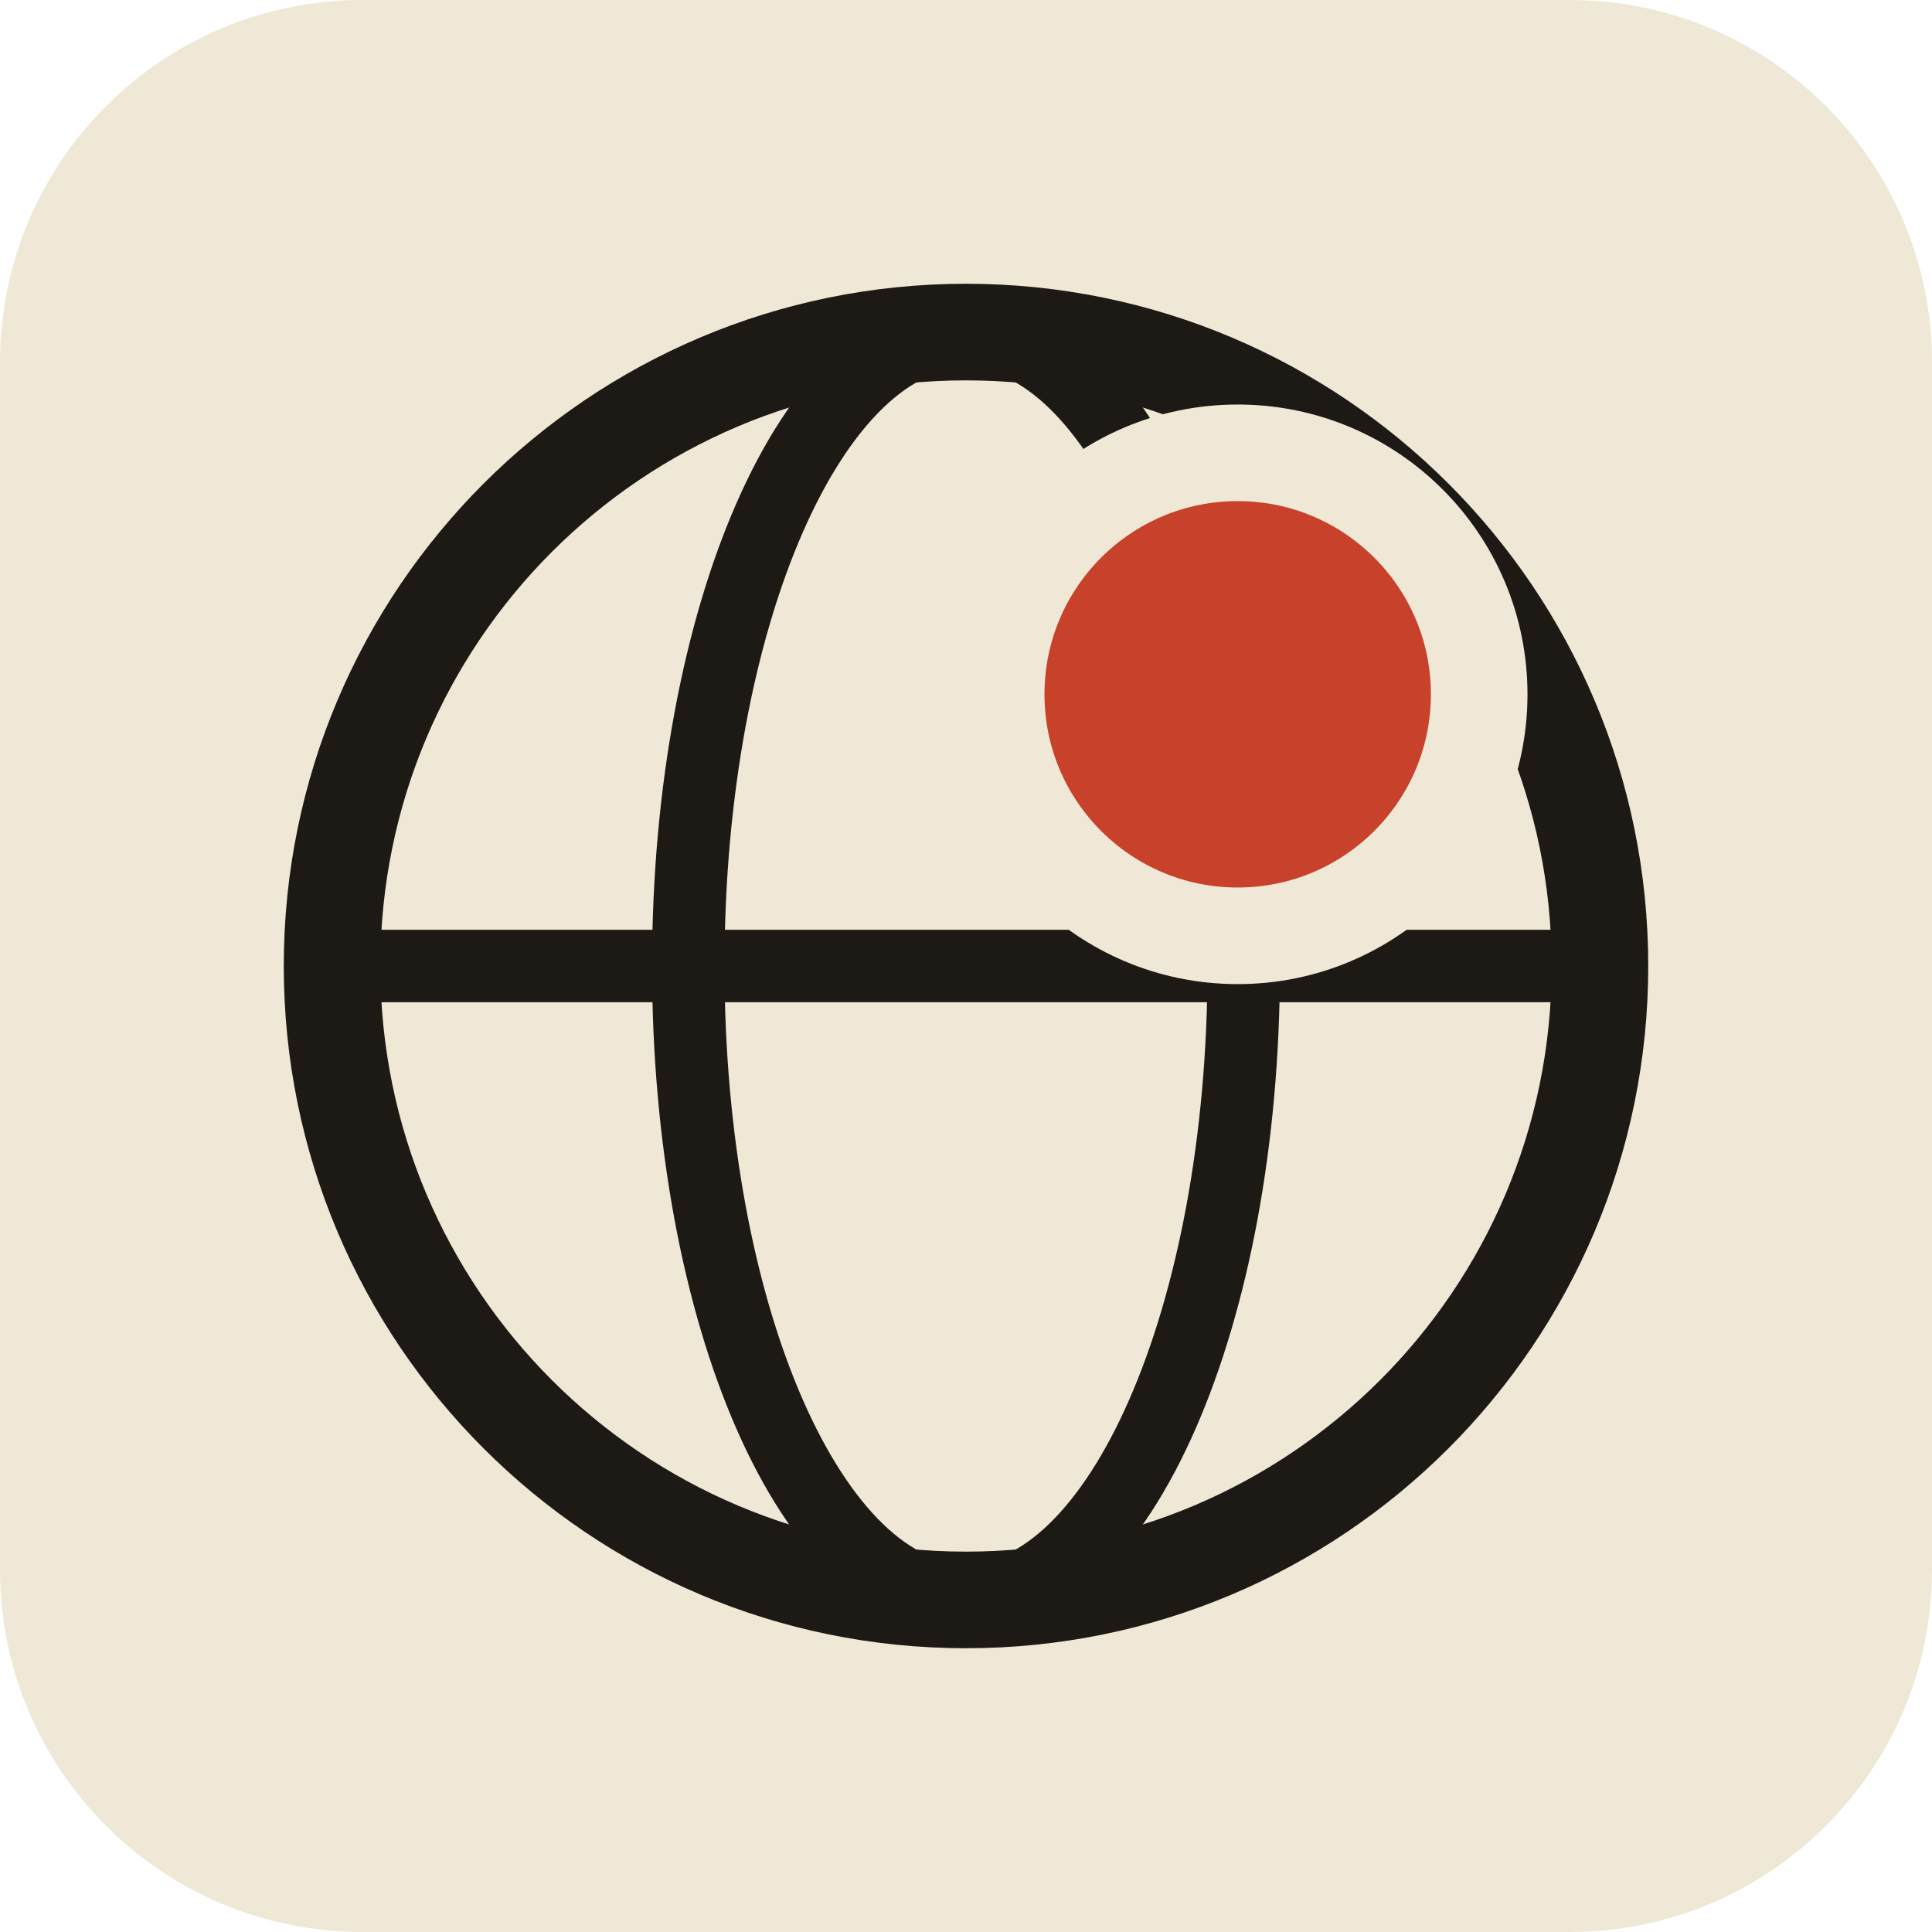
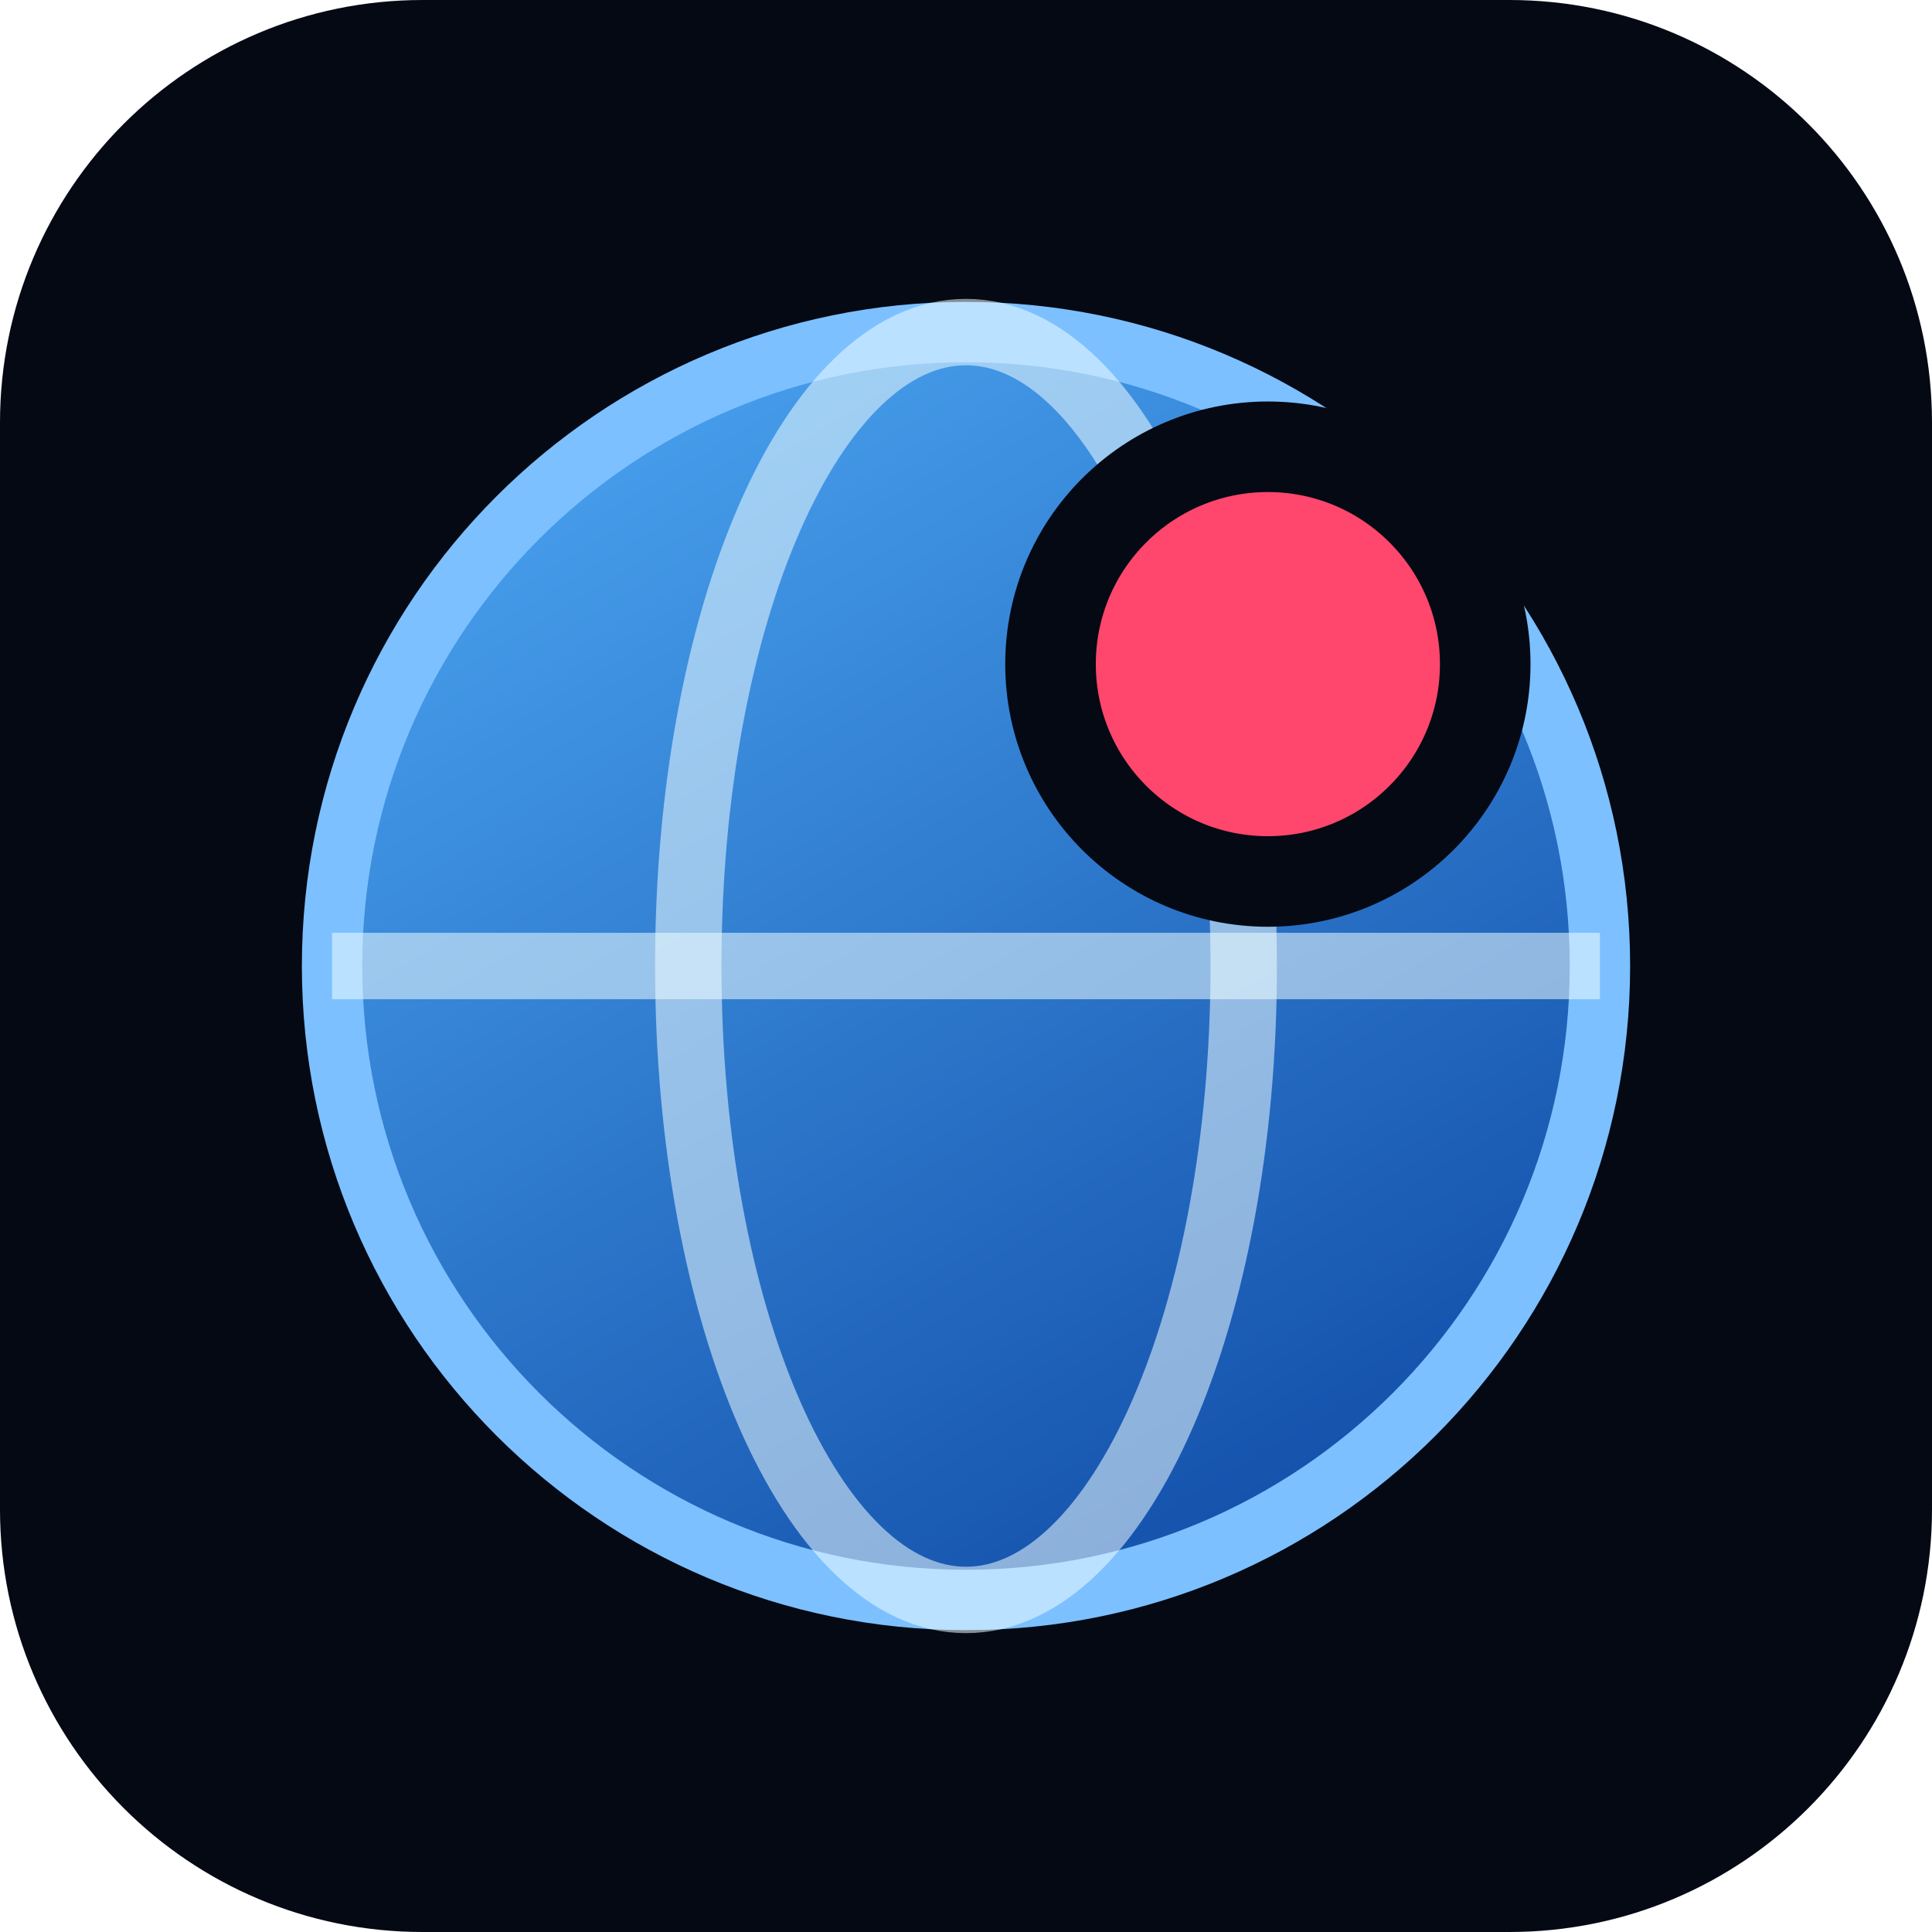
<svg xmlns="http://www.w3.org/2000/svg" viewBox="0 0 32 32">
-   <rect width="32" height="32" rx="6" fill="#f0e8d6" />
-   <circle cx="16" cy="16" r="10.5" fill="none" stroke="#1d1915" stroke-width="1.6" />
-   <ellipse cx="16" cy="16" rx="4.6" ry="10.5" fill="none" stroke="#1d1915" stroke-width="1.2" />
-   <path d="M5.5 16h21" stroke="#1d1915" stroke-width="1.2" />
-   <circle cx="20.5" cy="11.5" r="4" fill="#c8412b" stroke="#f0e8d6" stroke-width="1.6" />
+   <defs>
+     <linearGradient id="g" x1="0" y1="0" x2="0.6" y2="1">
+       <stop offset="0" stop-color="#4fabf6" />
+       <stop offset="1" stop-color="#1553ad" />
+     </linearGradient>
+   </defs>
+   <rect width="32" height="32" rx="7" fill="#040914" />
+   <circle cx="16" cy="16" r="10.5" fill="url(#g)" stroke="#7cc0ff" stroke-width="1" />
+   <ellipse cx="16" cy="16" rx="4.6" ry="10.5" fill="none" stroke="#edfaff" stroke-opacity=".55" stroke-width="1.1" />
+   <path d="M5.5 16h21" stroke="#edfaff" stroke-opacity=".55" stroke-width="1.1" />
+   <circle cx="21" cy="11" r="3.6" fill="#ff466d" stroke="#040914" stroke-width="1.5" />
</svg>
